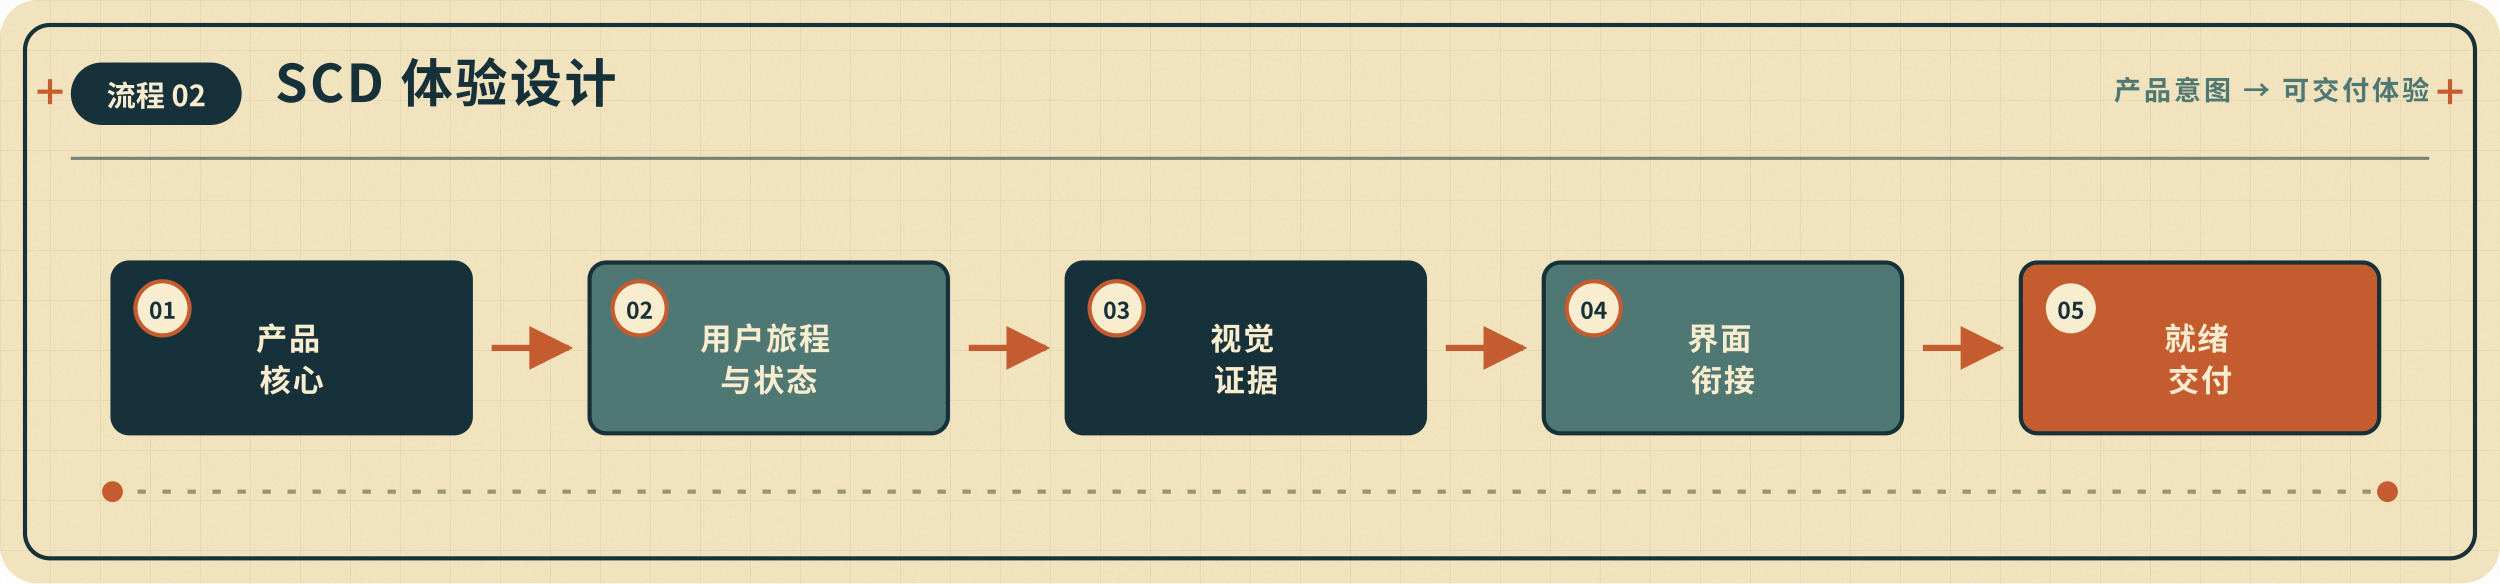
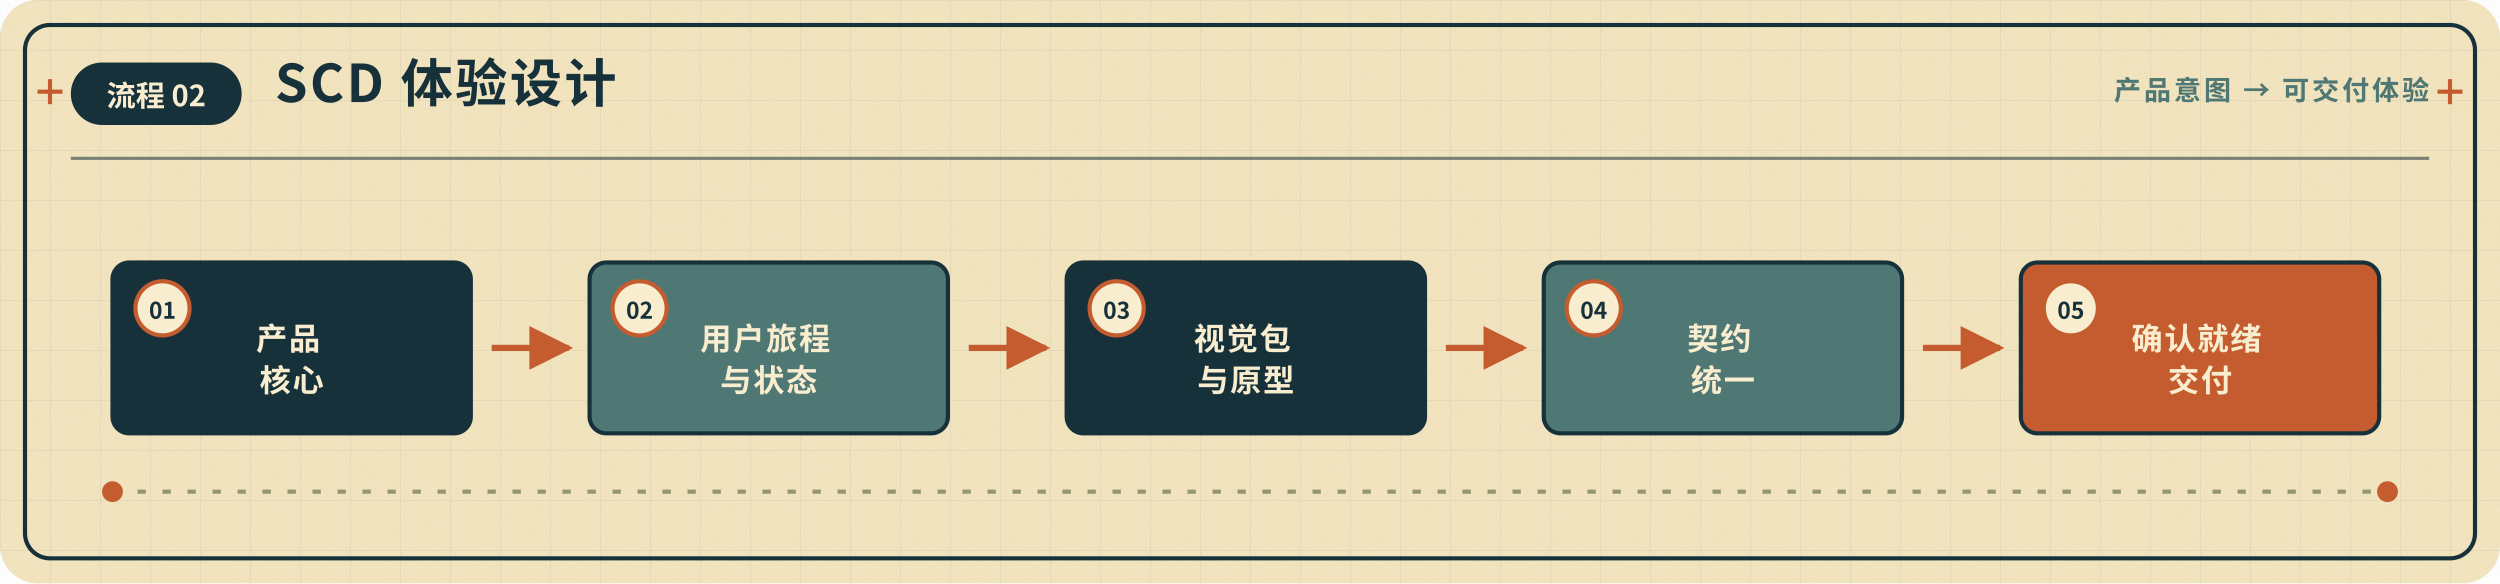
<svg xmlns="http://www.w3.org/2000/svg" width="1200" height="280" viewBox="0 0 1200 280" role="img" aria-labelledby="title desc">
  <defs>
    <pattern id="grid" width="24" height="24" patternUnits="userSpaceOnUse">
      <path d="M 24 0 L 0 0 0 24" fill="none" stroke="#17313b" stroke-width="0.55" opacity="0.1" />
    </pattern>
    <filter id="paperNoise" x="0" y="0" width="100%" height="100%">
      <feTurbulence type="fractalNoise" baseFrequency="0.72" numOctaves="3" seed="11" />
      <feColorMatrix type="saturate" values="0" />
      <feComponentTransfer>
        <feFuncA type="table" tableValues="0 0.08" />
      </feComponentTransfer>
    </filter>
    <marker id="arrow" viewBox="0 0 10 10" refX="9" refY="5" markerWidth="7" markerHeight="7" orient="auto-start-reverse">
      <path d="M 0 0 L 10 5 L 0 10 z" fill="#c55c2f" />
    </marker>
  </defs>
  <rect width="1200" height="280" rx="18" fill="#f2e4bd" />
  <rect width="1200" height="280" rx="18" fill="url(#grid)" />
  <rect width="1200" height="280" rx="18" filter="url(#paperNoise)" opacity="0.8" />
  <rect x="12" y="12" width="1176" height="256" rx="12" fill="none" stroke="#17313b" stroke-width="2" />
  <path d="M 18 44 H 30 M 24 38 V 50 M 1170 44 H 1182 M 1176 38 V 50" stroke="#c55c2f" stroke-width="2" />
  <rect x="34" y="30" width="82" height="30" rx="15" fill="#17313b" />
  <text x="75" y="51" fill="#f8edcf" text-anchor="middle" font-family="'PingFang SC', 'Microsoft YaHei', 'Noto Sans CJK SC', ui-monospace, monospace" font-size="14" font-weight="700">流程 02</text>
  <text x="132" y="49" fill="#17313b" font-family="'PingFang SC', 'Microsoft YaHei', 'Noto Sans CJK SC', ui-monospace, monospace" font-size="25" font-weight="800" letter-spacing="1.2">SCD 体验设计</text>
  <text x="1166" y="48" fill="#4f7773" text-anchor="end" font-family="'PingFang SC', 'Microsoft YaHei', 'Noto Sans CJK SC', ui-monospace, monospace" font-size="13" font-weight="700" letter-spacing="1.4">产品意图 → 可交付体验</text>
  <line x1="34" y1="76" x2="1166" y2="76" stroke="#17313b" stroke-width="1.5" opacity="0.55" />
  <path d="M 236 167 H 273" fill="none" stroke="#c55c2f" stroke-width="3" marker-end="url(#arrow)" />
  <g>
    <rect x="54" y="126" width="172" height="82" rx="8" fill="#17313b" stroke="#17313b" stroke-width="2" />
    <circle cx="78" cy="148" r="13" fill="#f8edcf" stroke="#c55c2f" stroke-width="2" />
    <text x="78" y="153" fill="#17313b" text-anchor="middle" font-family="'PingFang SC', 'Microsoft YaHei', 'Noto Sans CJK SC', ui-monospace, monospace" font-size="11" font-weight="800">01</text>
    <text x="140" y="168" fill="#f8edcf" text-anchor="middle" font-family="'PingFang SC', 'Microsoft YaHei', 'Noto Sans CJK SC', ui-monospace, monospace" font-size="15" font-weight="800" letter-spacing="0.8">
      <tspan x="140" dy="0">产品</tspan>
      <tspan x="140" dy="20">核心</tspan>
    </text>
  </g>
  <path d="M 465 167 H 502" fill="none" stroke="#c55c2f" stroke-width="3" marker-end="url(#arrow)" />
  <g>
    <rect x="283" y="126" width="172" height="82" rx="8" fill="#4f7773" stroke="#17313b" stroke-width="2" />
    <circle cx="307" cy="148" r="13" fill="#f8edcf" stroke="#c55c2f" stroke-width="2" />
    <text x="307" y="153" fill="#17313b" text-anchor="middle" font-family="'PingFang SC', 'Microsoft YaHei', 'Noto Sans CJK SC', ui-monospace, monospace" font-size="11" font-weight="800">02</text>
    <text x="369" y="168" fill="#f8edcf" text-anchor="middle" font-family="'PingFang SC', 'Microsoft YaHei', 'Noto Sans CJK SC', ui-monospace, monospace" font-size="15" font-weight="800" letter-spacing="0.8">
      <tspan x="369" dy="0">用户旅程</tspan>
      <tspan x="369" dy="20">与状态</tspan>
    </text>
  </g>
  <path d="M 694 167 H 731" fill="none" stroke="#c55c2f" stroke-width="3" marker-end="url(#arrow)" />
  <g>
    <rect x="512" y="126" width="172" height="82" rx="8" fill="#17313b" stroke="#17313b" stroke-width="2" />
    <circle cx="536" cy="148" r="13" fill="#f8edcf" stroke="#c55c2f" stroke-width="2" />
    <text x="536" y="153" fill="#17313b" text-anchor="middle" font-family="'PingFang SC', 'Microsoft YaHei', 'Noto Sans CJK SC', ui-monospace, monospace" font-size="11" font-weight="800">03</text>
    <text x="598" y="168" fill="#f8edcf" text-anchor="middle" font-family="'PingFang SC', 'Microsoft YaHei', 'Noto Sans CJK SC', ui-monospace, monospace" font-size="15" font-weight="800" letter-spacing="0.8">
-       <tspan x="598" dy="0">视觉</tspan>
-       <tspan x="598" dy="20">证据</tspan>
+       <tspan x="598" dy="0">视觉包</tspan>
+       <tspan x="598" dy="20">与原型</tspan>
    </text>
  </g>
  <path d="M 923 167 H 960" fill="none" stroke="#c55c2f" stroke-width="3" marker-end="url(#arrow)" />
  <g>
    <rect x="741" y="126" width="172" height="82" rx="8" fill="#4f7773" stroke="#17313b" stroke-width="2" />
    <circle cx="765" cy="148" r="13" fill="#f8edcf" stroke="#c55c2f" stroke-width="2" />
    <text x="765" y="153" fill="#17313b" text-anchor="middle" font-family="'PingFang SC', 'Microsoft YaHei', 'Noto Sans CJK SC', ui-monospace, monospace" font-size="11" font-weight="800">04</text>
    <text x="827" y="168" fill="#f8edcf" text-anchor="middle" font-family="'PingFang SC', 'Microsoft YaHei', 'Noto Sans CJK SC', ui-monospace, monospace" font-size="15" font-weight="800" letter-spacing="0.8">
-       <tspan x="827" dy="0">界面</tspan>
-       <tspan x="827" dy="20">衔接</tspan>
+       <tspan x="827" dy="0">契约</tspan>
+       <tspan x="827" dy="20">统一</tspan>
    </text>
  </g>
  <g>
    <rect x="970" y="126" width="172" height="82" rx="8" fill="#c55c2f" stroke="#17313b" stroke-width="2" />
    <circle cx="994" cy="148" r="13" fill="#f8edcf" stroke="#c55c2f" stroke-width="2" />
    <text x="994" y="153" fill="#17313b" text-anchor="middle" font-family="'PingFang SC', 'Microsoft YaHei', 'Noto Sans CJK SC', ui-monospace, monospace" font-size="11" font-weight="800">05</text>
    <text x="1056" y="168" fill="#f8edcf" text-anchor="middle" font-family="'PingFang SC', 'Microsoft YaHei', 'Noto Sans CJK SC', ui-monospace, monospace" font-size="15" font-weight="800" letter-spacing="0.8">
-       <tspan x="1056" dy="0">就绪</tspan>
+       <tspan x="1056" dy="0">确认就绪</tspan>
      <tspan x="1056" dy="20">交付</tspan>
    </text>
  </g>
  <path d="M 54 236 H 1146" stroke="#6f7453" stroke-width="2" stroke-dasharray="4 8" opacity="0.7" />
  <circle cx="54" cy="236" r="5" fill="#c55c2f" />
  <circle cx="1146" cy="236" r="5" fill="#c55c2f" />
</svg>
